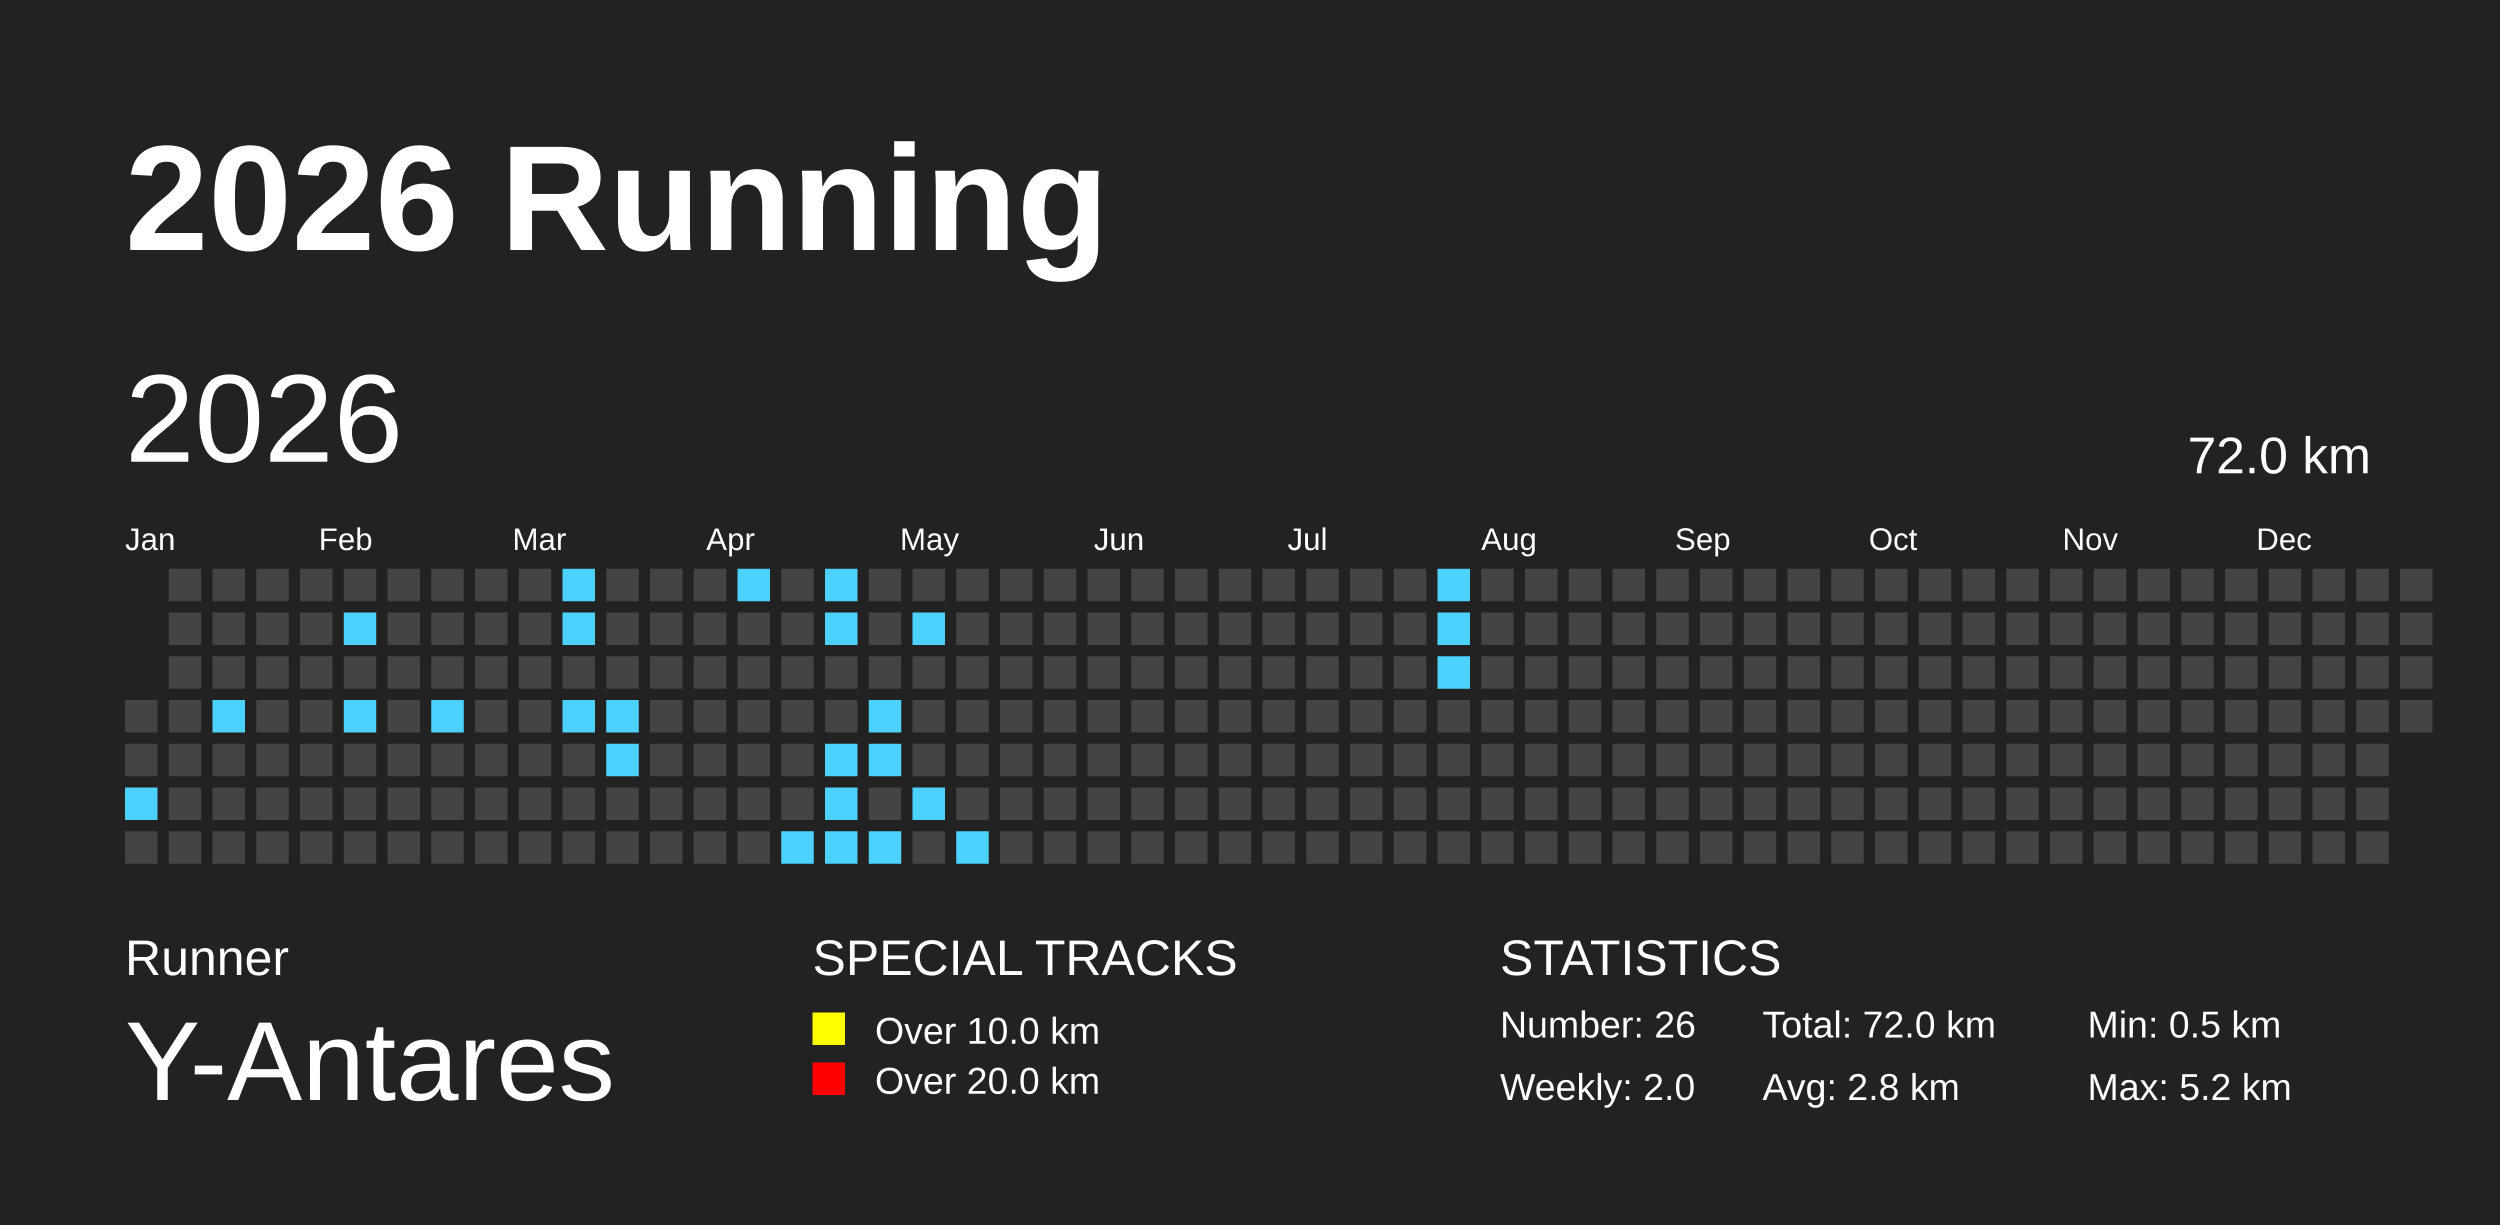
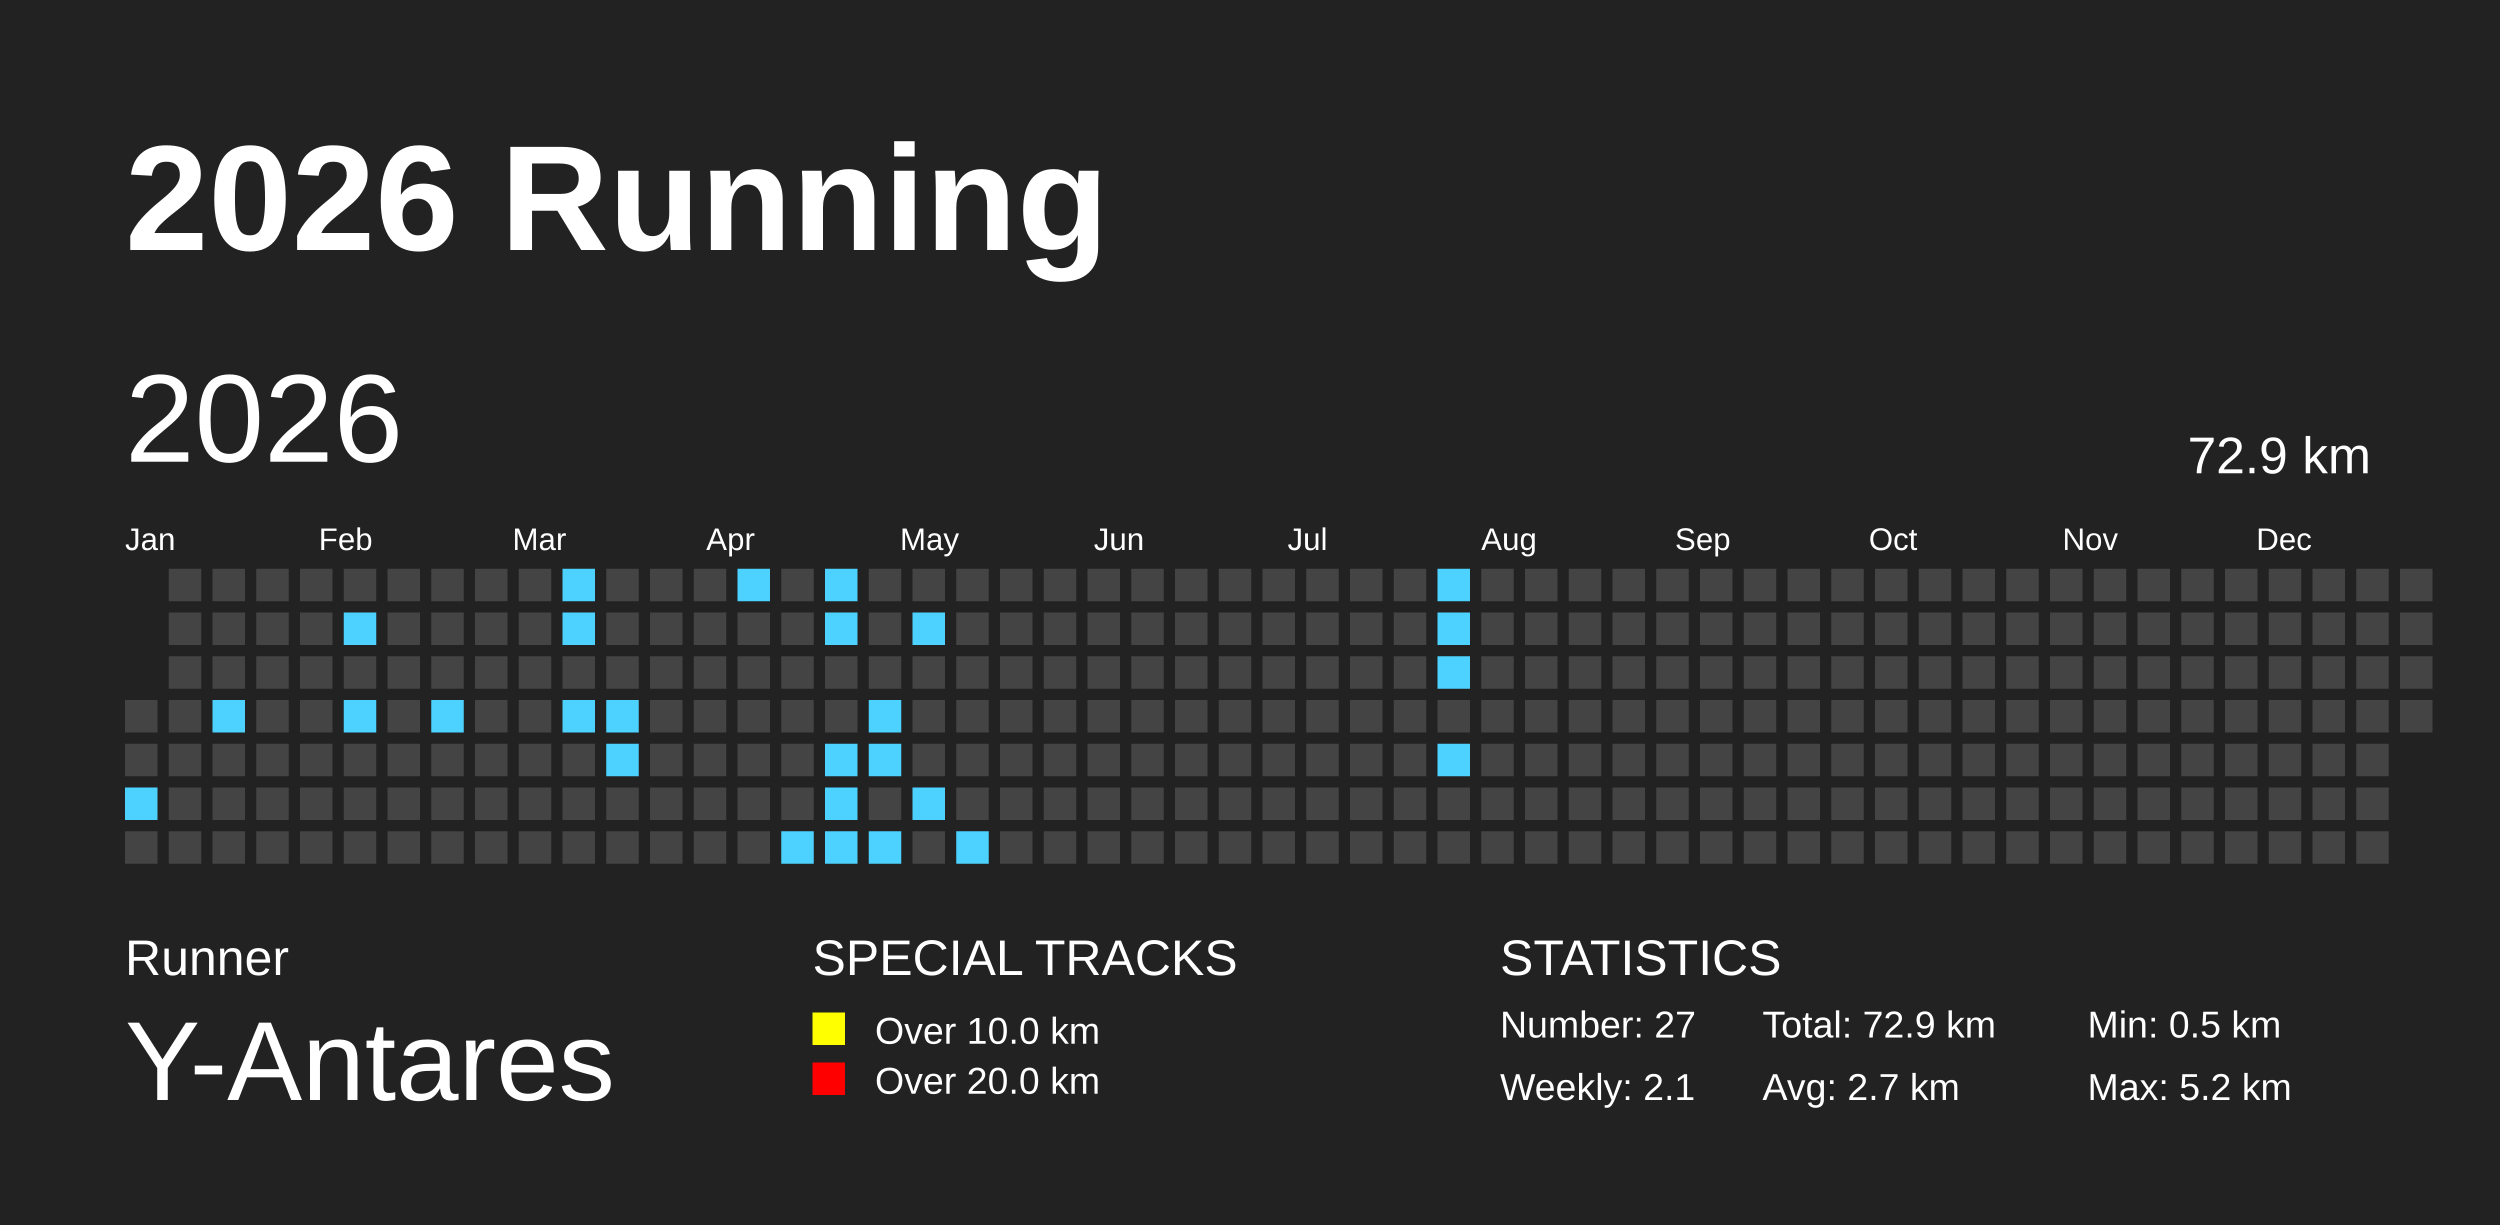
<svg xmlns="http://www.w3.org/2000/svg" baseProfile="full" height="98mm" version="1.1" viewBox="0,0,200,98" width="200mm">
  <defs />
  <rect fill="#222222" height="98" width="200" x="0" y="0" />
  <text fill="#FFFFFF" style="font-size:12px; font-family:Arial; font-weight:bold;" x="10" y="20">2026 Running</text>
  <text fill="#FFFFFF" style="font-size:4px; font-family:Arial" x="10" y="78">Runner</text>
  <text fill="#FFFFFF" style="font-size:9px; font-family:Arial" x="10" y="88">Y-Antares</text>
  <text fill="#FFFFFF" style="font-size:4px; font-family:Arial" x="65" y="78">SPECIAL TRACKS</text>
  <rect fill="yellow" height="2.6" width="2.6" x="65" y="81" />
  <text fill="#FFFFFF" style="font-size:3px; font-family:Arial" x="70" y="83.5">Over 10.0 km</text>
  <rect fill="red" height="2.6" width="2.6" x="65" y="85" />
  <text fill="#FFFFFF" style="font-size:3px; font-family:Arial" x="70" y="87.5">Over 20.0 km</text>
  <text fill="#FFFFFF" style="font-size:4px; font-family:Arial" x="120" y="78">STATISTICS</text>
-   <text fill="#FFFFFF" style="font-size:3px; font-family:Arial" x="120" y="83">Number: 26</text>
-   <text fill="#FFFFFF" style="font-size:3px; font-family:Arial" x="120" y="88">Weekly: 2.0</text>
-   <text fill="#FFFFFF" style="font-size:3px; font-family:Arial" x="141" y="83">Total: 72.0 km</text>
-   <text fill="#FFFFFF" style="font-size:3px; font-family:Arial" x="141" y="88">Avg: 2.8 km</text>
+   <text fill="#FFFFFF" style="font-size:3px; font-family:Arial" x="120" y="83">Number: 27</text>
+   <text fill="#FFFFFF" style="font-size:3px; font-family:Arial" x="120" y="88">Weekly: 2.1</text>
+   <text fill="#FFFFFF" style="font-size:3px; font-family:Arial" x="141" y="83">Total: 72.9 km</text>
+   <text fill="#FFFFFF" style="font-size:3px; font-family:Arial" x="141" y="88">Avg: 2.7 km</text>
  <text fill="#FFFFFF" style="font-size:3px; font-family:Arial" x="167" y="83">Min: 0.5 km</text>
  <text fill="#FFFFFF" style="font-size:3px; font-family:Arial" x="167" y="88">Max: 5.2 km</text>
  <text dominant-baseline="hanging" fill="#FFFFFF" style="font-size:10.0px; font-family:Arial;" x="10" y="30">2026</text>
-   <text dominant-baseline="hanging" fill="#FFFFFF" style="font-size:4.125px; font-family:Arial;" x="175" y="35">72.0 km</text>
+   <text dominant-baseline="hanging" fill="#FFFFFF" style="font-size:4.125px; font-family:Arial;" x="175" y="35">72.9 km</text>
  <text fill="#FFFFFF" style="font-size:2.5px; font-family:Arial" x="10.0" y="44">Jan</text>
  <text fill="#FFFFFF" style="font-size:2.5px; font-family:Arial" x="25.5" y="44">Feb</text>
  <text fill="#FFFFFF" style="font-size:2.5px; font-family:Arial" x="41.0" y="44">Mar</text>
  <text fill="#FFFFFF" style="font-size:2.5px; font-family:Arial" x="56.5" y="44">Apr</text>
  <text fill="#FFFFFF" style="font-size:2.5px; font-family:Arial" x="72.0" y="44">May</text>
  <text fill="#FFFFFF" style="font-size:2.5px; font-family:Arial" x="87.5" y="44">Jun</text>
  <text fill="#FFFFFF" style="font-size:2.5px; font-family:Arial" x="103.0" y="44">Jul</text>
  <text fill="#FFFFFF" style="font-size:2.5px; font-family:Arial" x="118.5" y="44">Aug</text>
  <text fill="#FFFFFF" style="font-size:2.5px; font-family:Arial" x="134.0" y="44">Sep</text>
  <text fill="#FFFFFF" style="font-size:2.5px; font-family:Arial" x="149.5" y="44">Oct</text>
  <text fill="#FFFFFF" style="font-size:2.5px; font-family:Arial" x="165.0" y="44">Nov</text>
  <text fill="#FFFFFF" style="font-size:2.5px; font-family:Arial" x="180.5" y="44">Dec</text>
  <rect fill="#444444" height="2.6" width="2.6" x="10.0" y="56.0" />
  <rect fill="#444444" height="2.6" width="2.6" x="10.0" y="59.5" />
  <rect fill="#4DD2FF" height="2.6" width="2.6" x="10.0" y="63.0" />
  <rect fill="#444444" height="2.6" width="2.6" x="10.0" y="66.5" />
  <rect fill="#444444" height="2.6" width="2.6" x="13.5" y="45.5" />
  <rect fill="#444444" height="2.6" width="2.6" x="13.5" y="49.0" />
  <rect fill="#444444" height="2.6" width="2.6" x="13.5" y="52.5" />
  <rect fill="#444444" height="2.6" width="2.6" x="13.5" y="56.0" />
  <rect fill="#444444" height="2.6" width="2.6" x="13.5" y="59.5" />
  <rect fill="#444444" height="2.6" width="2.6" x="13.5" y="63.0" />
  <rect fill="#444444" height="2.6" width="2.6" x="13.5" y="66.5" />
  <rect fill="#444444" height="2.6" width="2.6" x="17.0" y="45.5" />
  <rect fill="#444444" height="2.6" width="2.6" x="17.0" y="49.0" />
  <rect fill="#444444" height="2.6" width="2.6" x="17.0" y="52.5" />
  <rect fill="#4DD2FF" height="2.6" width="2.6" x="17.0" y="56.0" />
  <rect fill="#444444" height="2.6" width="2.6" x="17.0" y="59.5" />
  <rect fill="#444444" height="2.6" width="2.6" x="17.0" y="63.0" />
  <rect fill="#444444" height="2.6" width="2.6" x="17.0" y="66.5" />
  <rect fill="#444444" height="2.6" width="2.6" x="20.5" y="45.5" />
  <rect fill="#444444" height="2.6" width="2.6" x="20.5" y="49.0" />
  <rect fill="#444444" height="2.6" width="2.6" x="20.5" y="52.5" />
  <rect fill="#444444" height="2.6" width="2.6" x="20.5" y="56.0" />
  <rect fill="#444444" height="2.6" width="2.6" x="20.5" y="59.5" />
  <rect fill="#444444" height="2.6" width="2.6" x="20.5" y="63.0" />
  <rect fill="#444444" height="2.6" width="2.6" x="20.5" y="66.5" />
  <rect fill="#444444" height="2.6" width="2.6" x="24.0" y="45.5" />
  <rect fill="#444444" height="2.6" width="2.6" x="24.0" y="49.0" />
  <rect fill="#444444" height="2.6" width="2.6" x="24.0" y="52.5" />
  <rect fill="#444444" height="2.6" width="2.6" x="24.0" y="56.0" />
  <rect fill="#444444" height="2.6" width="2.6" x="24.0" y="59.5" />
  <rect fill="#444444" height="2.6" width="2.6" x="24.0" y="63.0" />
  <rect fill="#444444" height="2.6" width="2.6" x="24.0" y="66.5" />
  <rect fill="#444444" height="2.6" width="2.6" x="27.5" y="45.5" />
  <rect fill="#4DD2FF" height="2.6" width="2.6" x="27.5" y="49.0" />
  <rect fill="#444444" height="2.6" width="2.6" x="27.5" y="52.5" />
  <rect fill="#4DD2FF" height="2.6" width="2.6" x="27.5" y="56.0" />
  <rect fill="#444444" height="2.6" width="2.6" x="27.5" y="59.5" />
  <rect fill="#444444" height="2.6" width="2.6" x="27.5" y="63.0" />
  <rect fill="#444444" height="2.6" width="2.6" x="27.5" y="66.5" />
  <rect fill="#444444" height="2.6" width="2.6" x="31.0" y="45.5" />
  <rect fill="#444444" height="2.6" width="2.6" x="31.0" y="49.0" />
  <rect fill="#444444" height="2.6" width="2.6" x="31.0" y="52.5" />
  <rect fill="#444444" height="2.6" width="2.6" x="31.0" y="56.0" />
  <rect fill="#444444" height="2.6" width="2.6" x="31.0" y="59.5" />
  <rect fill="#444444" height="2.6" width="2.6" x="31.0" y="63.0" />
  <rect fill="#444444" height="2.6" width="2.6" x="31.0" y="66.5" />
  <rect fill="#444444" height="2.6" width="2.6" x="34.5" y="45.5" />
  <rect fill="#444444" height="2.6" width="2.6" x="34.5" y="49.0" />
  <rect fill="#444444" height="2.6" width="2.6" x="34.5" y="52.5" />
  <rect fill="#4DD2FF" height="2.6" width="2.6" x="34.5" y="56.0" />
  <rect fill="#444444" height="2.6" width="2.6" x="34.5" y="59.5" />
  <rect fill="#444444" height="2.6" width="2.6" x="34.5" y="63.0" />
  <rect fill="#444444" height="2.6" width="2.6" x="34.5" y="66.5" />
  <rect fill="#444444" height="2.6" width="2.6" x="38.0" y="45.5" />
  <rect fill="#444444" height="2.6" width="2.6" x="38.0" y="49.0" />
  <rect fill="#444444" height="2.6" width="2.6" x="38.0" y="52.5" />
  <rect fill="#444444" height="2.6" width="2.6" x="38.0" y="56.0" />
  <rect fill="#444444" height="2.6" width="2.6" x="38.0" y="59.5" />
  <rect fill="#444444" height="2.6" width="2.6" x="38.0" y="63.0" />
  <rect fill="#444444" height="2.6" width="2.6" x="38.0" y="66.5" />
  <rect fill="#444444" height="2.6" width="2.6" x="41.5" y="45.5" />
  <rect fill="#444444" height="2.6" width="2.6" x="41.5" y="49.0" />
  <rect fill="#444444" height="2.6" width="2.6" x="41.5" y="52.5" />
  <rect fill="#444444" height="2.6" width="2.6" x="41.5" y="56.0" />
  <rect fill="#444444" height="2.6" width="2.6" x="41.5" y="59.5" />
  <rect fill="#444444" height="2.6" width="2.6" x="41.5" y="63.0" />
  <rect fill="#444444" height="2.6" width="2.6" x="41.5" y="66.5" />
  <rect fill="#4DD2FF" height="2.6" width="2.6" x="45.0" y="45.5" />
  <rect fill="#4DD2FF" height="2.6" width="2.6" x="45.0" y="49.0" />
  <rect fill="#444444" height="2.6" width="2.6" x="45.0" y="52.5" />
  <rect fill="#4DD2FF" height="2.6" width="2.6" x="45.0" y="56.0" />
  <rect fill="#444444" height="2.6" width="2.6" x="45.0" y="59.5" />
  <rect fill="#444444" height="2.6" width="2.6" x="45.0" y="63.0" />
  <rect fill="#444444" height="2.6" width="2.6" x="45.0" y="66.5" />
  <rect fill="#444444" height="2.6" width="2.6" x="48.5" y="45.5" />
  <rect fill="#444444" height="2.6" width="2.6" x="48.5" y="49.0" />
  <rect fill="#444444" height="2.6" width="2.6" x="48.5" y="52.5" />
  <rect fill="#4DD2FF" height="2.6" width="2.6" x="48.5" y="56.0" />
  <rect fill="#4DD2FF" height="2.6" width="2.6" x="48.5" y="59.5" />
  <rect fill="#444444" height="2.6" width="2.6" x="48.5" y="63.0" />
  <rect fill="#444444" height="2.6" width="2.6" x="48.5" y="66.5" />
  <rect fill="#444444" height="2.6" width="2.6" x="52.0" y="45.5" />
  <rect fill="#444444" height="2.6" width="2.6" x="52.0" y="49.0" />
  <rect fill="#444444" height="2.6" width="2.6" x="52.0" y="52.5" />
  <rect fill="#444444" height="2.6" width="2.6" x="52.0" y="56.0" />
  <rect fill="#444444" height="2.6" width="2.6" x="52.0" y="59.5" />
  <rect fill="#444444" height="2.6" width="2.6" x="52.0" y="63.0" />
  <rect fill="#444444" height="2.6" width="2.6" x="52.0" y="66.5" />
  <rect fill="#444444" height="2.6" width="2.6" x="55.5" y="45.5" />
  <rect fill="#444444" height="2.6" width="2.6" x="55.5" y="49.0" />
  <rect fill="#444444" height="2.6" width="2.6" x="55.5" y="52.5" />
  <rect fill="#444444" height="2.6" width="2.6" x="55.5" y="56.0" />
  <rect fill="#444444" height="2.6" width="2.6" x="55.5" y="59.5" />
  <rect fill="#444444" height="2.6" width="2.6" x="55.5" y="63.0" />
  <rect fill="#444444" height="2.6" width="2.6" x="55.5" y="66.5" />
  <rect fill="#4DD2FF" height="2.6" width="2.6" x="59.0" y="45.5" />
  <rect fill="#444444" height="2.6" width="2.6" x="59.0" y="49.0" />
  <rect fill="#444444" height="2.6" width="2.6" x="59.0" y="52.5" />
  <rect fill="#444444" height="2.6" width="2.6" x="59.0" y="56.0" />
  <rect fill="#444444" height="2.6" width="2.6" x="59.0" y="59.5" />
  <rect fill="#444444" height="2.6" width="2.6" x="59.0" y="63.0" />
  <rect fill="#444444" height="2.6" width="2.6" x="59.0" y="66.5" />
  <rect fill="#444444" height="2.6" width="2.6" x="62.5" y="45.5" />
  <rect fill="#444444" height="2.6" width="2.6" x="62.5" y="49.0" />
  <rect fill="#444444" height="2.6" width="2.6" x="62.5" y="52.5" />
  <rect fill="#444444" height="2.6" width="2.6" x="62.5" y="56.0" />
  <rect fill="#444444" height="2.6" width="2.6" x="62.5" y="59.5" />
  <rect fill="#444444" height="2.6" width="2.6" x="62.5" y="63.0" />
  <rect fill="#4DD2FF" height="2.6" width="2.6" x="62.5" y="66.5" />
  <rect fill="#4DD2FF" height="2.6" width="2.6" x="66.0" y="45.5" />
  <rect fill="#4DD2FF" height="2.6" width="2.6" x="66.0" y="49.0" />
  <rect fill="#444444" height="2.6" width="2.6" x="66.0" y="52.5" />
  <rect fill="#444444" height="2.6" width="2.6" x="66.0" y="56.0" />
  <rect fill="#4DD2FF" height="2.6" width="2.6" x="66.0" y="59.5" />
  <rect fill="#4DD2FF" height="2.6" width="2.6" x="66.0" y="63.0" />
  <rect fill="#4DD2FF" height="2.6" width="2.6" x="66.0" y="66.5" />
  <rect fill="#444444" height="2.6" width="2.6" x="69.5" y="45.5" />
  <rect fill="#444444" height="2.6" width="2.6" x="69.5" y="49.0" />
  <rect fill="#444444" height="2.6" width="2.6" x="69.5" y="52.5" />
  <rect fill="#4DD2FF" height="2.6" width="2.6" x="69.5" y="56.0" />
  <rect fill="#4DD2FF" height="2.6" width="2.6" x="69.5" y="59.5" />
  <rect fill="#444444" height="2.6" width="2.6" x="69.5" y="63.0" />
  <rect fill="#4DD2FF" height="2.6" width="2.6" x="69.5" y="66.5" />
  <rect fill="#444444" height="2.6" width="2.6" x="73.0" y="45.5" />
  <rect fill="#4DD2FF" height="2.6" width="2.6" x="73.0" y="49.0" />
  <rect fill="#444444" height="2.6" width="2.6" x="73.0" y="52.5" />
  <rect fill="#444444" height="2.6" width="2.6" x="73.0" y="56.0" />
  <rect fill="#444444" height="2.6" width="2.6" x="73.0" y="59.5" />
  <rect fill="#4DD2FF" height="2.6" width="2.6" x="73.0" y="63.0" />
  <rect fill="#444444" height="2.6" width="2.6" x="73.0" y="66.5" />
  <rect fill="#444444" height="2.6" width="2.6" x="76.5" y="45.5" />
  <rect fill="#444444" height="2.6" width="2.6" x="76.5" y="49.0" />
  <rect fill="#444444" height="2.6" width="2.6" x="76.5" y="52.5" />
  <rect fill="#444444" height="2.6" width="2.6" x="76.5" y="56.0" />
  <rect fill="#444444" height="2.6" width="2.6" x="76.5" y="59.5" />
  <rect fill="#444444" height="2.6" width="2.6" x="76.5" y="63.0" />
  <rect fill="#4DD2FF" height="2.6" width="2.6" x="76.5" y="66.5" />
  <rect fill="#444444" height="2.6" width="2.6" x="80.0" y="45.5" />
  <rect fill="#444444" height="2.6" width="2.6" x="80.0" y="49.0" />
  <rect fill="#444444" height="2.6" width="2.6" x="80.0" y="52.5" />
  <rect fill="#444444" height="2.6" width="2.6" x="80.0" y="56.0" />
  <rect fill="#444444" height="2.6" width="2.6" x="80.0" y="59.5" />
  <rect fill="#444444" height="2.6" width="2.6" x="80.0" y="63.0" />
  <rect fill="#444444" height="2.6" width="2.6" x="80.0" y="66.5" />
  <rect fill="#444444" height="2.6" width="2.6" x="83.5" y="45.5" />
  <rect fill="#444444" height="2.6" width="2.6" x="83.5" y="49.0" />
  <rect fill="#444444" height="2.6" width="2.6" x="83.5" y="52.5" />
  <rect fill="#444444" height="2.6" width="2.6" x="83.5" y="56.0" />
  <rect fill="#444444" height="2.6" width="2.6" x="83.5" y="59.5" />
  <rect fill="#444444" height="2.6" width="2.6" x="83.5" y="63.0" />
  <rect fill="#444444" height="2.6" width="2.6" x="83.5" y="66.5" />
  <rect fill="#444444" height="2.6" width="2.6" x="87.0" y="45.5" />
  <rect fill="#444444" height="2.6" width="2.6" x="87.0" y="49.0" />
  <rect fill="#444444" height="2.6" width="2.6" x="87.0" y="52.5" />
  <rect fill="#444444" height="2.6" width="2.6" x="87.0" y="56.0" />
  <rect fill="#444444" height="2.6" width="2.6" x="87.0" y="59.5" />
  <rect fill="#444444" height="2.6" width="2.6" x="87.0" y="63.0" />
  <rect fill="#444444" height="2.6" width="2.6" x="87.0" y="66.5" />
  <rect fill="#444444" height="2.6" width="2.6" x="90.5" y="45.5" />
  <rect fill="#444444" height="2.6" width="2.6" x="90.5" y="49.0" />
  <rect fill="#444444" height="2.6" width="2.6" x="90.5" y="52.5" />
  <rect fill="#444444" height="2.6" width="2.6" x="90.5" y="56.0" />
  <rect fill="#444444" height="2.6" width="2.6" x="90.5" y="59.5" />
  <rect fill="#444444" height="2.6" width="2.6" x="90.5" y="63.0" />
  <rect fill="#444444" height="2.6" width="2.6" x="90.5" y="66.5" />
  <rect fill="#444444" height="2.6" width="2.6" x="94.0" y="45.5" />
  <rect fill="#444444" height="2.6" width="2.6" x="94.0" y="49.0" />
  <rect fill="#444444" height="2.6" width="2.6" x="94.0" y="52.5" />
  <rect fill="#444444" height="2.6" width="2.6" x="94.0" y="56.0" />
  <rect fill="#444444" height="2.6" width="2.6" x="94.0" y="59.5" />
  <rect fill="#444444" height="2.6" width="2.6" x="94.0" y="63.0" />
  <rect fill="#444444" height="2.6" width="2.6" x="94.0" y="66.5" />
  <rect fill="#444444" height="2.6" width="2.6" x="97.5" y="45.5" />
  <rect fill="#444444" height="2.6" width="2.6" x="97.5" y="49.0" />
  <rect fill="#444444" height="2.6" width="2.6" x="97.5" y="52.5" />
  <rect fill="#444444" height="2.6" width="2.6" x="97.5" y="56.0" />
  <rect fill="#444444" height="2.6" width="2.6" x="97.5" y="59.5" />
  <rect fill="#444444" height="2.6" width="2.6" x="97.5" y="63.0" />
  <rect fill="#444444" height="2.6" width="2.6" x="97.5" y="66.5" />
  <rect fill="#444444" height="2.6" width="2.6" x="101.0" y="45.5" />
  <rect fill="#444444" height="2.6" width="2.6" x="101.0" y="49.0" />
  <rect fill="#444444" height="2.6" width="2.6" x="101.0" y="52.5" />
  <rect fill="#444444" height="2.6" width="2.6" x="101.0" y="56.0" />
  <rect fill="#444444" height="2.6" width="2.6" x="101.0" y="59.5" />
  <rect fill="#444444" height="2.6" width="2.6" x="101.0" y="63.0" />
  <rect fill="#444444" height="2.6" width="2.6" x="101.0" y="66.5" />
  <rect fill="#444444" height="2.6" width="2.6" x="104.5" y="45.5" />
  <rect fill="#444444" height="2.6" width="2.6" x="104.5" y="49.0" />
  <rect fill="#444444" height="2.6" width="2.6" x="104.5" y="52.5" />
  <rect fill="#444444" height="2.6" width="2.6" x="104.5" y="56.0" />
  <rect fill="#444444" height="2.6" width="2.6" x="104.5" y="59.5" />
  <rect fill="#444444" height="2.6" width="2.6" x="104.5" y="63.0" />
  <rect fill="#444444" height="2.6" width="2.6" x="104.5" y="66.5" />
  <rect fill="#444444" height="2.6" width="2.6" x="108.0" y="45.5" />
  <rect fill="#444444" height="2.6" width="2.6" x="108.0" y="49.0" />
  <rect fill="#444444" height="2.6" width="2.6" x="108.0" y="52.5" />
  <rect fill="#444444" height="2.6" width="2.6" x="108.0" y="56.0" />
  <rect fill="#444444" height="2.6" width="2.6" x="108.0" y="59.5" />
  <rect fill="#444444" height="2.6" width="2.6" x="108.0" y="63.0" />
  <rect fill="#444444" height="2.6" width="2.6" x="108.0" y="66.5" />
  <rect fill="#444444" height="2.6" width="2.6" x="111.5" y="45.5" />
  <rect fill="#444444" height="2.6" width="2.6" x="111.5" y="49.0" />
  <rect fill="#444444" height="2.6" width="2.6" x="111.5" y="52.5" />
  <rect fill="#444444" height="2.6" width="2.6" x="111.5" y="56.0" />
  <rect fill="#444444" height="2.6" width="2.6" x="111.5" y="59.5" />
  <rect fill="#444444" height="2.6" width="2.6" x="111.5" y="63.0" />
  <rect fill="#444444" height="2.6" width="2.6" x="111.5" y="66.5" />
  <rect fill="#4DD2FF" height="2.6" width="2.6" x="115.0" y="45.5" />
  <rect fill="#4DD2FF" height="2.6" width="2.6" x="115.0" y="49.0" />
  <rect fill="#4DD2FF" height="2.6" width="2.6" x="115.0" y="52.5" />
  <rect fill="#444444" height="2.6" width="2.6" x="115.0" y="56.0" />
-   <rect fill="#444444" height="2.6" width="2.6" x="115.0" y="59.5" />
+   <rect fill="#4DD2FF" height="2.6" width="2.6" x="115.0" y="59.5" />
  <rect fill="#444444" height="2.6" width="2.6" x="115.0" y="63.0" />
  <rect fill="#444444" height="2.6" width="2.6" x="115.0" y="66.5" />
  <rect fill="#444444" height="2.6" width="2.6" x="118.5" y="45.5" />
  <rect fill="#444444" height="2.6" width="2.6" x="118.5" y="49.0" />
  <rect fill="#444444" height="2.6" width="2.6" x="118.5" y="52.5" />
  <rect fill="#444444" height="2.6" width="2.6" x="118.5" y="56.0" />
  <rect fill="#444444" height="2.6" width="2.6" x="118.5" y="59.5" />
  <rect fill="#444444" height="2.6" width="2.6" x="118.5" y="63.0" />
  <rect fill="#444444" height="2.6" width="2.6" x="118.5" y="66.5" />
  <rect fill="#444444" height="2.6" width="2.6" x="122.0" y="45.5" />
  <rect fill="#444444" height="2.6" width="2.6" x="122.0" y="49.0" />
  <rect fill="#444444" height="2.6" width="2.6" x="122.0" y="52.5" />
  <rect fill="#444444" height="2.6" width="2.6" x="122.0" y="56.0" />
  <rect fill="#444444" height="2.6" width="2.6" x="122.0" y="59.5" />
  <rect fill="#444444" height="2.6" width="2.6" x="122.0" y="63.0" />
  <rect fill="#444444" height="2.6" width="2.6" x="122.0" y="66.5" />
  <rect fill="#444444" height="2.6" width="2.6" x="125.5" y="45.5" />
  <rect fill="#444444" height="2.6" width="2.6" x="125.5" y="49.0" />
  <rect fill="#444444" height="2.6" width="2.6" x="125.5" y="52.5" />
  <rect fill="#444444" height="2.6" width="2.6" x="125.5" y="56.0" />
  <rect fill="#444444" height="2.6" width="2.6" x="125.5" y="59.5" />
  <rect fill="#444444" height="2.6" width="2.6" x="125.5" y="63.0" />
  <rect fill="#444444" height="2.6" width="2.6" x="125.5" y="66.5" />
  <rect fill="#444444" height="2.6" width="2.6" x="129.0" y="45.5" />
  <rect fill="#444444" height="2.6" width="2.6" x="129.0" y="49.0" />
  <rect fill="#444444" height="2.6" width="2.6" x="129.0" y="52.5" />
  <rect fill="#444444" height="2.6" width="2.6" x="129.0" y="56.0" />
  <rect fill="#444444" height="2.6" width="2.6" x="129.0" y="59.5" />
  <rect fill="#444444" height="2.6" width="2.6" x="129.0" y="63.0" />
  <rect fill="#444444" height="2.6" width="2.6" x="129.0" y="66.5" />
  <rect fill="#444444" height="2.6" width="2.6" x="132.5" y="45.5" />
  <rect fill="#444444" height="2.6" width="2.6" x="132.5" y="49.0" />
  <rect fill="#444444" height="2.6" width="2.6" x="132.5" y="52.5" />
  <rect fill="#444444" height="2.6" width="2.6" x="132.5" y="56.0" />
  <rect fill="#444444" height="2.6" width="2.6" x="132.5" y="59.5" />
  <rect fill="#444444" height="2.6" width="2.6" x="132.5" y="63.0" />
  <rect fill="#444444" height="2.6" width="2.6" x="132.5" y="66.5" />
  <rect fill="#444444" height="2.6" width="2.6" x="136.0" y="45.5" />
  <rect fill="#444444" height="2.6" width="2.6" x="136.0" y="49.0" />
  <rect fill="#444444" height="2.6" width="2.6" x="136.0" y="52.5" />
  <rect fill="#444444" height="2.6" width="2.6" x="136.0" y="56.0" />
  <rect fill="#444444" height="2.6" width="2.6" x="136.0" y="59.5" />
  <rect fill="#444444" height="2.6" width="2.6" x="136.0" y="63.0" />
  <rect fill="#444444" height="2.6" width="2.6" x="136.0" y="66.5" />
  <rect fill="#444444" height="2.6" width="2.6" x="139.5" y="45.5" />
  <rect fill="#444444" height="2.6" width="2.6" x="139.5" y="49.0" />
  <rect fill="#444444" height="2.6" width="2.6" x="139.5" y="52.5" />
  <rect fill="#444444" height="2.6" width="2.6" x="139.5" y="56.0" />
  <rect fill="#444444" height="2.6" width="2.6" x="139.5" y="59.5" />
  <rect fill="#444444" height="2.6" width="2.6" x="139.5" y="63.0" />
  <rect fill="#444444" height="2.6" width="2.6" x="139.5" y="66.5" />
  <rect fill="#444444" height="2.6" width="2.6" x="143.0" y="45.5" />
  <rect fill="#444444" height="2.6" width="2.6" x="143.0" y="49.0" />
  <rect fill="#444444" height="2.6" width="2.6" x="143.0" y="52.5" />
  <rect fill="#444444" height="2.6" width="2.6" x="143.0" y="56.0" />
  <rect fill="#444444" height="2.6" width="2.6" x="143.0" y="59.5" />
  <rect fill="#444444" height="2.6" width="2.6" x="143.0" y="63.0" />
  <rect fill="#444444" height="2.6" width="2.6" x="143.0" y="66.5" />
  <rect fill="#444444" height="2.6" width="2.6" x="146.5" y="45.5" />
  <rect fill="#444444" height="2.6" width="2.6" x="146.5" y="49.0" />
  <rect fill="#444444" height="2.6" width="2.6" x="146.5" y="52.5" />
  <rect fill="#444444" height="2.6" width="2.6" x="146.5" y="56.0" />
  <rect fill="#444444" height="2.6" width="2.6" x="146.5" y="59.5" />
  <rect fill="#444444" height="2.6" width="2.6" x="146.5" y="63.0" />
  <rect fill="#444444" height="2.6" width="2.6" x="146.5" y="66.5" />
  <rect fill="#444444" height="2.6" width="2.6" x="150.0" y="45.5" />
  <rect fill="#444444" height="2.6" width="2.6" x="150.0" y="49.0" />
  <rect fill="#444444" height="2.6" width="2.6" x="150.0" y="52.5" />
  <rect fill="#444444" height="2.6" width="2.6" x="150.0" y="56.0" />
  <rect fill="#444444" height="2.6" width="2.6" x="150.0" y="59.5" />
  <rect fill="#444444" height="2.6" width="2.6" x="150.0" y="63.0" />
  <rect fill="#444444" height="2.6" width="2.6" x="150.0" y="66.5" />
  <rect fill="#444444" height="2.6" width="2.6" x="153.5" y="45.5" />
  <rect fill="#444444" height="2.6" width="2.6" x="153.5" y="49.0" />
  <rect fill="#444444" height="2.6" width="2.6" x="153.5" y="52.5" />
  <rect fill="#444444" height="2.6" width="2.6" x="153.5" y="56.0" />
  <rect fill="#444444" height="2.6" width="2.6" x="153.5" y="59.5" />
  <rect fill="#444444" height="2.6" width="2.6" x="153.5" y="63.0" />
  <rect fill="#444444" height="2.6" width="2.6" x="153.5" y="66.5" />
  <rect fill="#444444" height="2.6" width="2.6" x="157.0" y="45.5" />
  <rect fill="#444444" height="2.6" width="2.6" x="157.0" y="49.0" />
  <rect fill="#444444" height="2.6" width="2.6" x="157.0" y="52.5" />
  <rect fill="#444444" height="2.6" width="2.6" x="157.0" y="56.0" />
  <rect fill="#444444" height="2.6" width="2.6" x="157.0" y="59.5" />
  <rect fill="#444444" height="2.6" width="2.6" x="157.0" y="63.0" />
  <rect fill="#444444" height="2.6" width="2.6" x="157.0" y="66.5" />
  <rect fill="#444444" height="2.6" width="2.6" x="160.5" y="45.5" />
  <rect fill="#444444" height="2.6" width="2.6" x="160.5" y="49.0" />
  <rect fill="#444444" height="2.6" width="2.6" x="160.5" y="52.5" />
  <rect fill="#444444" height="2.6" width="2.6" x="160.5" y="56.0" />
  <rect fill="#444444" height="2.6" width="2.6" x="160.5" y="59.5" />
  <rect fill="#444444" height="2.6" width="2.6" x="160.5" y="63.0" />
  <rect fill="#444444" height="2.6" width="2.6" x="160.5" y="66.5" />
  <rect fill="#444444" height="2.6" width="2.6" x="164.0" y="45.5" />
  <rect fill="#444444" height="2.6" width="2.6" x="164.0" y="49.0" />
  <rect fill="#444444" height="2.6" width="2.6" x="164.0" y="52.5" />
  <rect fill="#444444" height="2.6" width="2.6" x="164.0" y="56.0" />
  <rect fill="#444444" height="2.6" width="2.6" x="164.0" y="59.5" />
  <rect fill="#444444" height="2.6" width="2.6" x="164.0" y="63.0" />
  <rect fill="#444444" height="2.6" width="2.6" x="164.0" y="66.5" />
  <rect fill="#444444" height="2.6" width="2.6" x="167.5" y="45.5" />
  <rect fill="#444444" height="2.6" width="2.6" x="167.5" y="49.0" />
  <rect fill="#444444" height="2.6" width="2.6" x="167.5" y="52.5" />
  <rect fill="#444444" height="2.6" width="2.6" x="167.5" y="56.0" />
  <rect fill="#444444" height="2.6" width="2.6" x="167.5" y="59.5" />
  <rect fill="#444444" height="2.6" width="2.6" x="167.5" y="63.0" />
  <rect fill="#444444" height="2.6" width="2.6" x="167.5" y="66.5" />
  <rect fill="#444444" height="2.6" width="2.6" x="171.0" y="45.5" />
  <rect fill="#444444" height="2.6" width="2.6" x="171.0" y="49.0" />
  <rect fill="#444444" height="2.6" width="2.6" x="171.0" y="52.5" />
  <rect fill="#444444" height="2.6" width="2.6" x="171.0" y="56.0" />
  <rect fill="#444444" height="2.6" width="2.6" x="171.0" y="59.5" />
  <rect fill="#444444" height="2.6" width="2.6" x="171.0" y="63.0" />
  <rect fill="#444444" height="2.6" width="2.6" x="171.0" y="66.5" />
  <rect fill="#444444" height="2.6" width="2.6" x="174.5" y="45.5" />
  <rect fill="#444444" height="2.6" width="2.6" x="174.5" y="49.0" />
  <rect fill="#444444" height="2.6" width="2.6" x="174.5" y="52.5" />
  <rect fill="#444444" height="2.6" width="2.6" x="174.5" y="56.0" />
  <rect fill="#444444" height="2.6" width="2.6" x="174.5" y="59.5" />
  <rect fill="#444444" height="2.6" width="2.6" x="174.5" y="63.0" />
  <rect fill="#444444" height="2.6" width="2.6" x="174.5" y="66.5" />
  <rect fill="#444444" height="2.6" width="2.6" x="178.0" y="45.5" />
  <rect fill="#444444" height="2.6" width="2.6" x="178.0" y="49.0" />
  <rect fill="#444444" height="2.6" width="2.6" x="178.0" y="52.5" />
  <rect fill="#444444" height="2.6" width="2.6" x="178.0" y="56.0" />
  <rect fill="#444444" height="2.6" width="2.6" x="178.0" y="59.5" />
  <rect fill="#444444" height="2.6" width="2.6" x="178.0" y="63.0" />
  <rect fill="#444444" height="2.6" width="2.6" x="178.0" y="66.5" />
  <rect fill="#444444" height="2.6" width="2.6" x="181.5" y="45.5" />
  <rect fill="#444444" height="2.6" width="2.6" x="181.5" y="49.0" />
  <rect fill="#444444" height="2.6" width="2.6" x="181.5" y="52.5" />
  <rect fill="#444444" height="2.6" width="2.6" x="181.5" y="56.0" />
  <rect fill="#444444" height="2.6" width="2.6" x="181.5" y="59.5" />
  <rect fill="#444444" height="2.6" width="2.6" x="181.5" y="63.0" />
  <rect fill="#444444" height="2.6" width="2.6" x="181.5" y="66.5" />
  <rect fill="#444444" height="2.6" width="2.6" x="185.0" y="45.5" />
  <rect fill="#444444" height="2.6" width="2.6" x="185.0" y="49.0" />
  <rect fill="#444444" height="2.6" width="2.6" x="185.0" y="52.5" />
  <rect fill="#444444" height="2.6" width="2.6" x="185.0" y="56.0" />
  <rect fill="#444444" height="2.6" width="2.6" x="185.0" y="59.5" />
  <rect fill="#444444" height="2.6" width="2.6" x="185.0" y="63.0" />
  <rect fill="#444444" height="2.6" width="2.6" x="185.0" y="66.5" />
  <rect fill="#444444" height="2.6" width="2.6" x="188.5" y="45.5" />
  <rect fill="#444444" height="2.6" width="2.6" x="188.5" y="49.0" />
  <rect fill="#444444" height="2.6" width="2.6" x="188.5" y="52.5" />
  <rect fill="#444444" height="2.6" width="2.6" x="188.5" y="56.0" />
  <rect fill="#444444" height="2.6" width="2.6" x="188.5" y="59.5" />
  <rect fill="#444444" height="2.6" width="2.6" x="188.5" y="63.0" />
  <rect fill="#444444" height="2.6" width="2.6" x="188.5" y="66.5" />
  <rect fill="#444444" height="2.6" width="2.6" x="192.0" y="45.5" />
  <rect fill="#444444" height="2.6" width="2.6" x="192.0" y="49.0" />
  <rect fill="#444444" height="2.6" width="2.6" x="192.0" y="52.5" />
  <rect fill="#444444" height="2.6" width="2.6" x="192.0" y="56.0" />
</svg>
